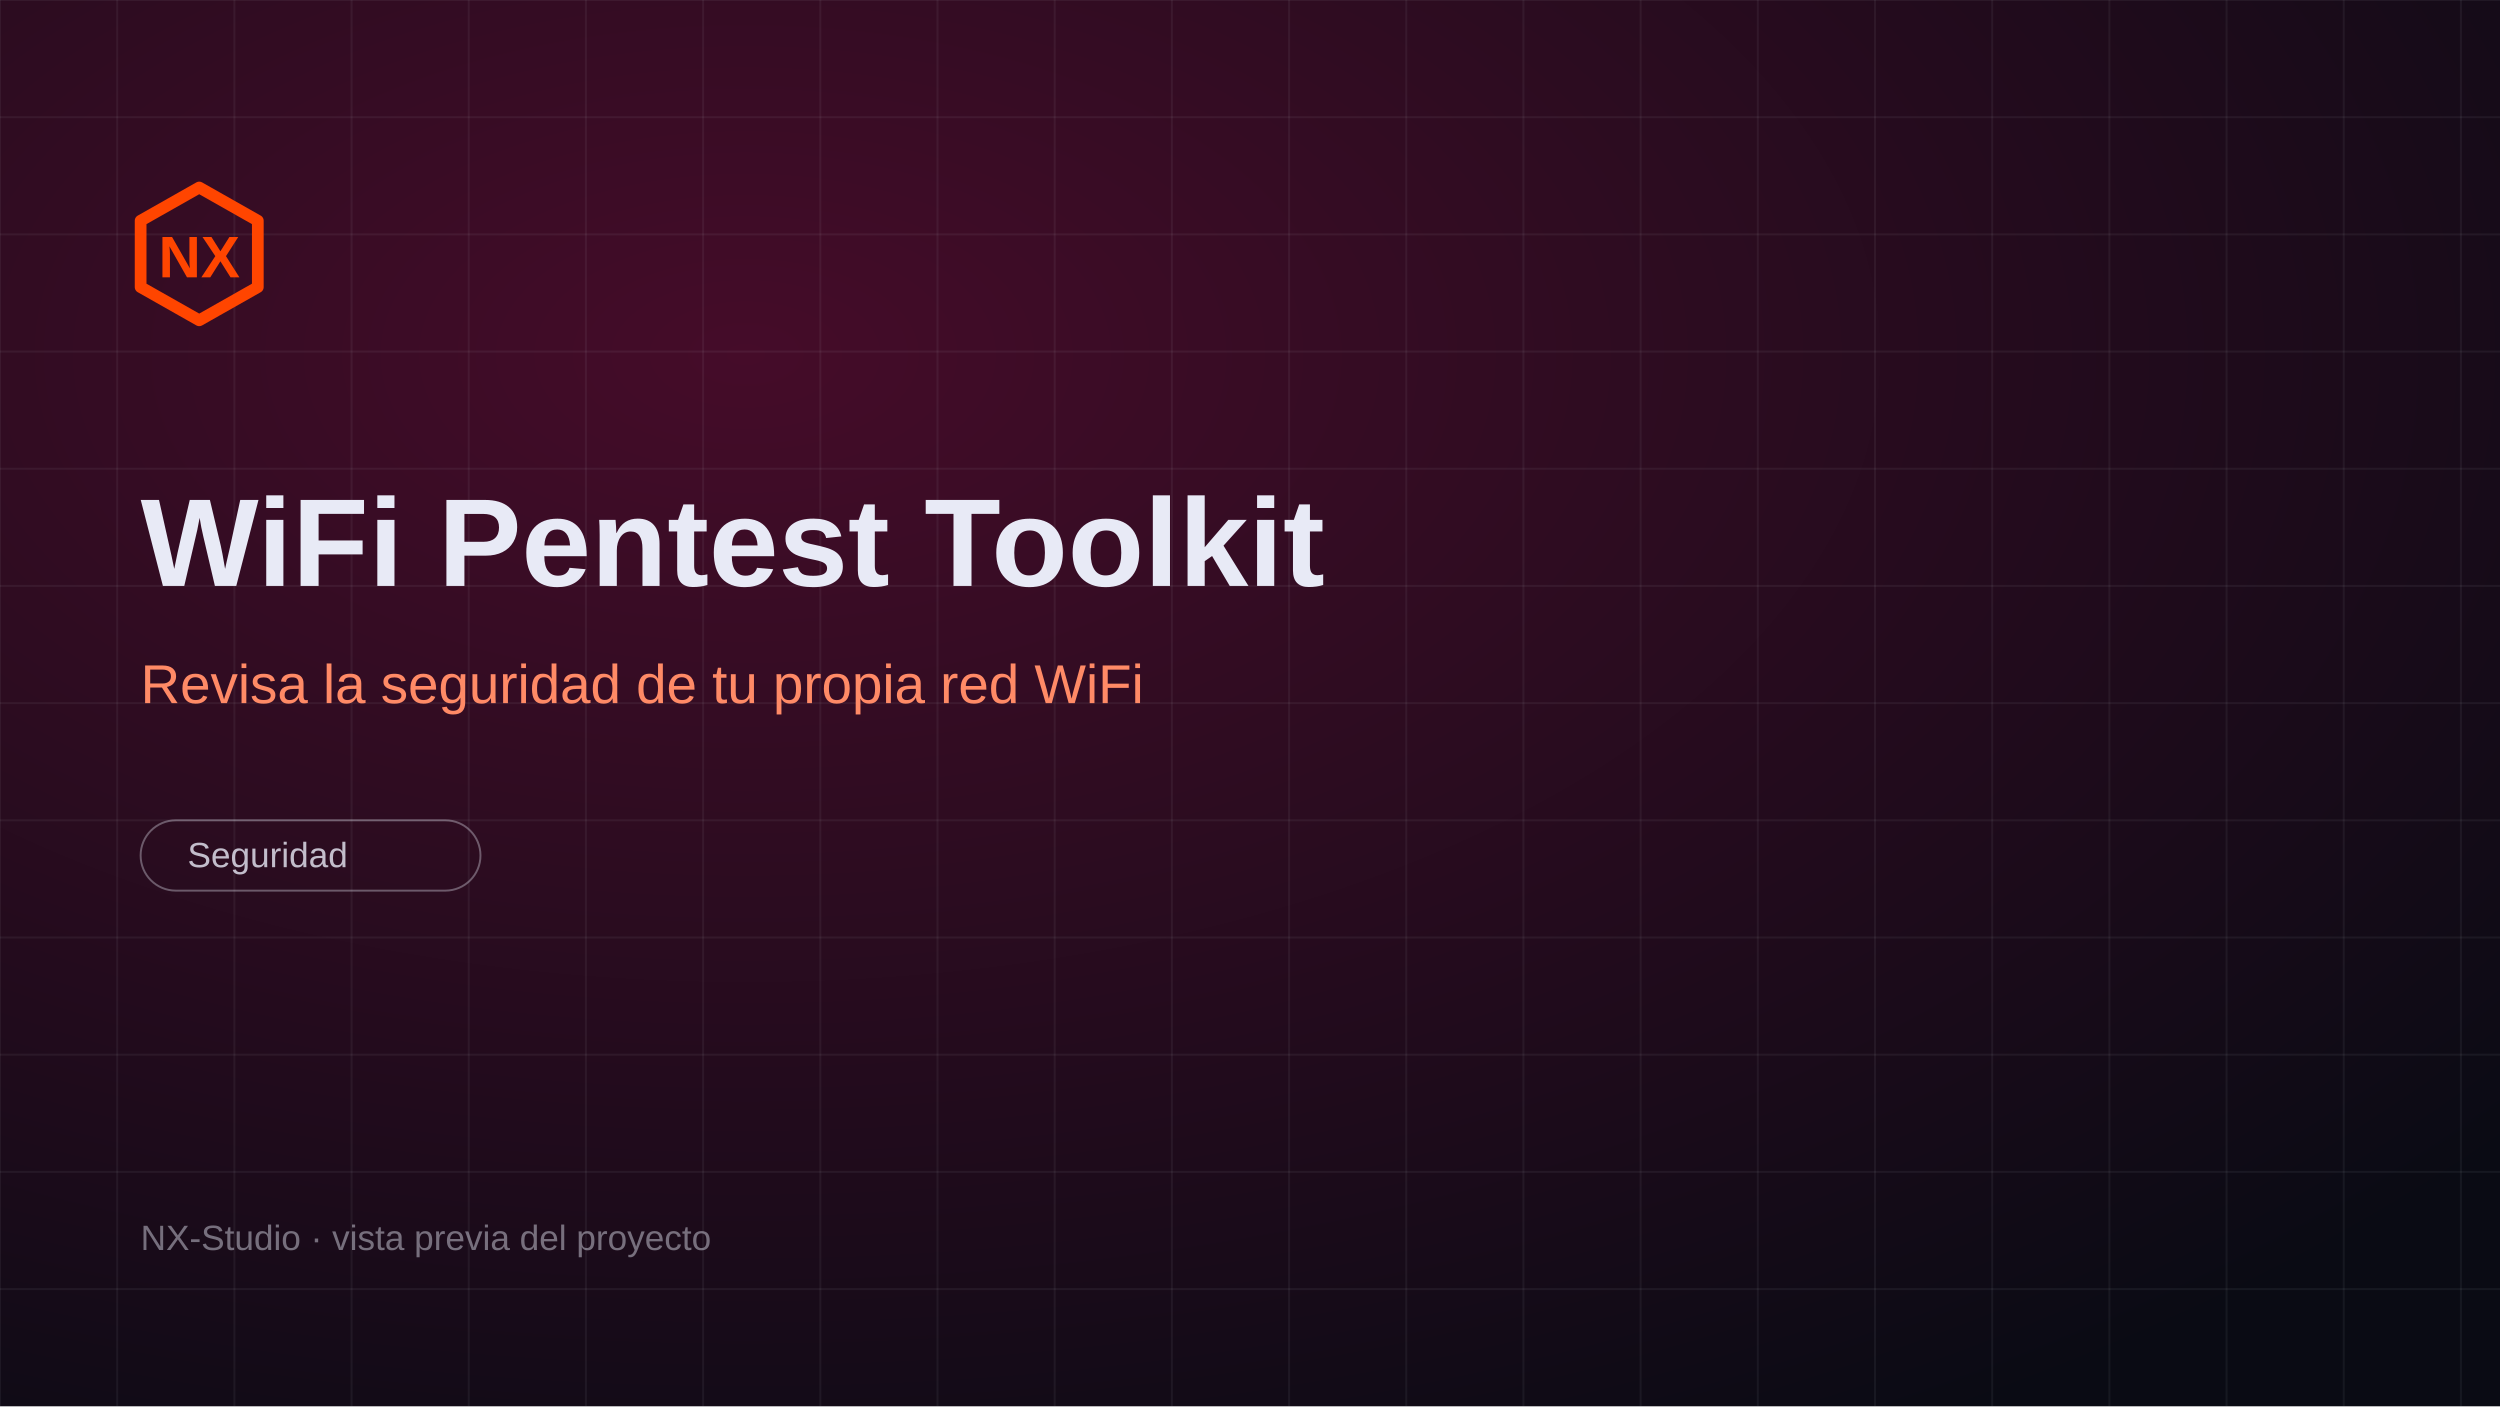
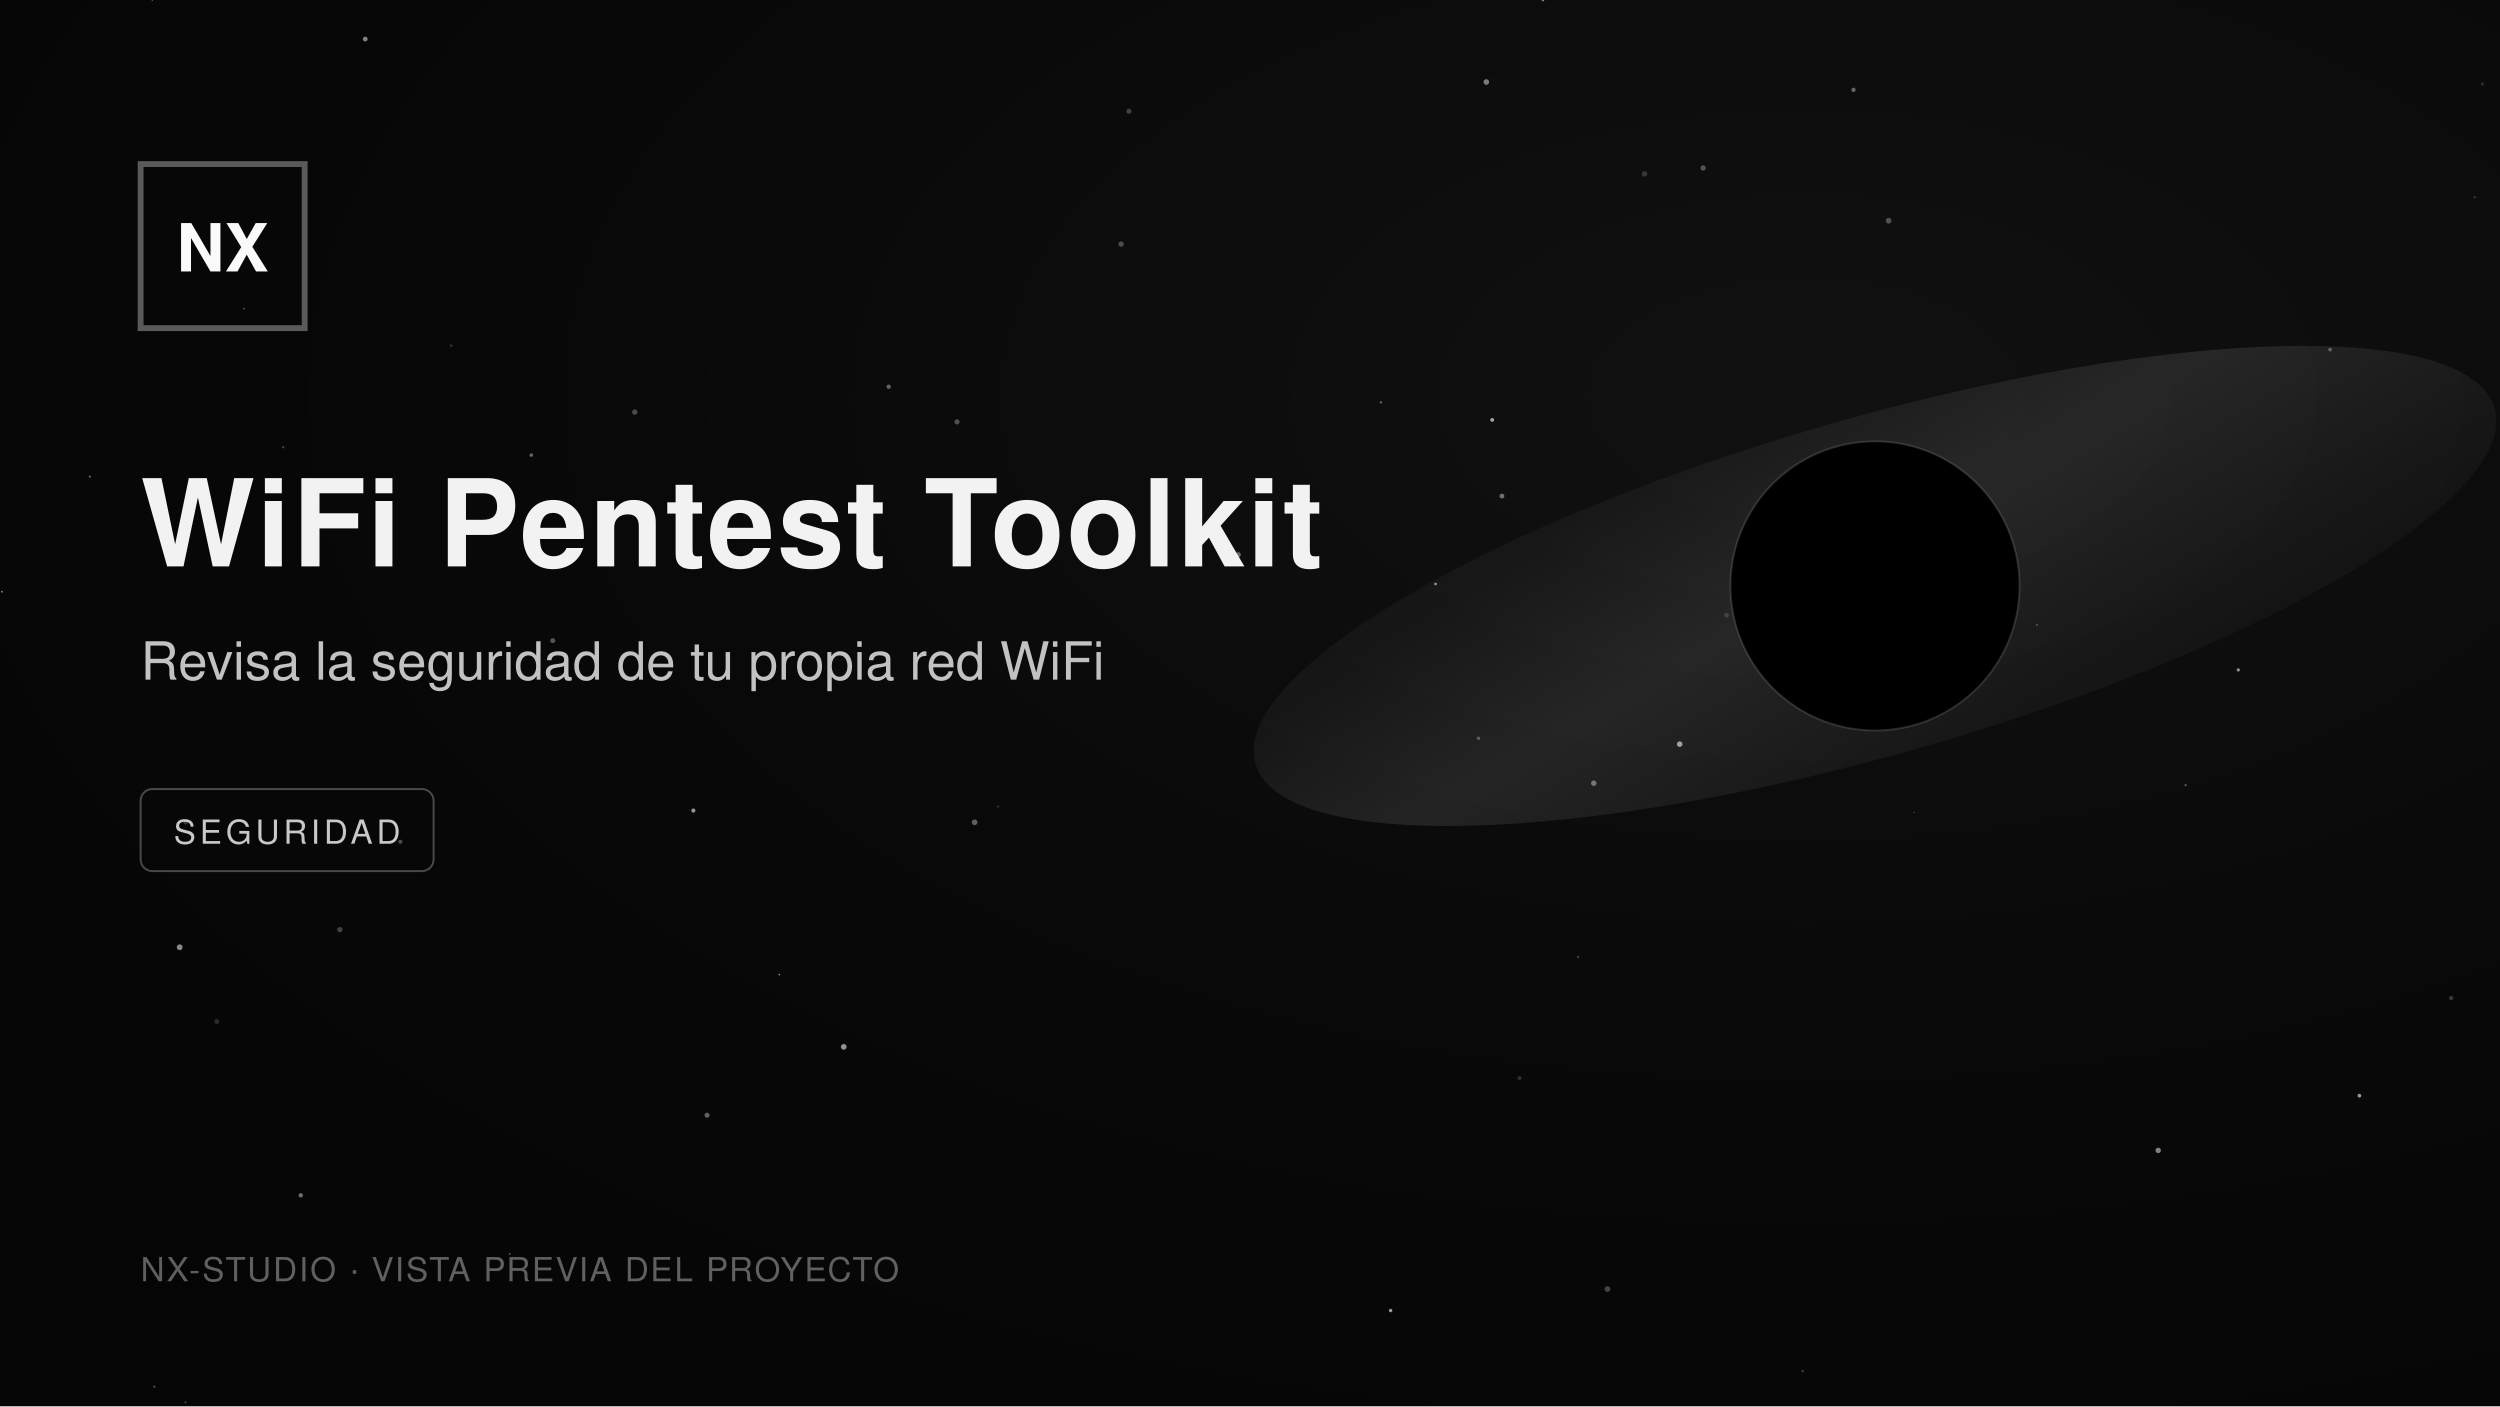
- <svg xmlns="http://www.w3.org/2000/svg" width="1280" height="720" viewBox="0 0 1280 720">
+ <svg xmlns="http://www.w3.org/2000/svg" width="1280" height="720" viewBox="0 0 1280 720" role="img">
  <defs>
-     <radialGradient id="g" cx="30%" cy="25%" r="90%">
-       <stop offset="0%" stop-color="hsl(330 70% 16%)" />
-       <stop offset="100%" stop-color="#0a0b14" />
+     <radialGradient id="nx-bg" cx="72%" cy="28%" r="95%">
+       <stop offset="0%" stop-color="#111111" />
+       <stop offset="55%" stop-color="#080808" />
+       <stop offset="100%" stop-color="#050505" />
    </radialGradient>
+     <linearGradient id="nx-disk" x1="0" y1="0" x2="1" y2="1">
+       <stop offset="0%" stop-color="#ffffff" stop-opacity="0" />
+       <stop offset="45%" stop-color="#ffffff" stop-opacity="0.10" />
+       <stop offset="100%" stop-color="#ffffff" stop-opacity="0" />
+     </linearGradient>
  </defs>
-   <rect width="1280" height="720" fill="url(#g)" />
-   <g stroke="#e8eaf6" stroke-opacity="0.06">
-     <line x1="0" y1="0" x2="1280" y2="0" />
-     <line x1="0" y1="60" x2="1280" y2="60" />
-     <line x1="0" y1="120" x2="1280" y2="120" />
-     <line x1="0" y1="180" x2="1280" y2="180" />
-     <line x1="0" y1="240" x2="1280" y2="240" />
-     <line x1="0" y1="300" x2="1280" y2="300" />
-     <line x1="0" y1="360" x2="1280" y2="360" />
-     <line x1="0" y1="420" x2="1280" y2="420" />
-     <line x1="0" y1="480" x2="1280" y2="480" />
-     <line x1="0" y1="540" x2="1280" y2="540" />
-     <line x1="0" y1="600" x2="1280" y2="600" />
-     <line x1="0" y1="660" x2="1280" y2="660" />
-     <line x1="0" y1="0" x2="0" y2="720" />
-     <line x1="60" y1="0" x2="60" y2="720" />
-     <line x1="120" y1="0" x2="120" y2="720" />
-     <line x1="180" y1="0" x2="180" y2="720" />
-     <line x1="240" y1="0" x2="240" y2="720" />
-     <line x1="300" y1="0" x2="300" y2="720" />
-     <line x1="360" y1="0" x2="360" y2="720" />
-     <line x1="420" y1="0" x2="420" y2="720" />
-     <line x1="480" y1="0" x2="480" y2="720" />
-     <line x1="540" y1="0" x2="540" y2="720" />
-     <line x1="600" y1="0" x2="600" y2="720" />
-     <line x1="660" y1="0" x2="660" y2="720" />
-     <line x1="720" y1="0" x2="720" y2="720" />
-     <line x1="780" y1="0" x2="780" y2="720" />
-     <line x1="840" y1="0" x2="840" y2="720" />
-     <line x1="900" y1="0" x2="900" y2="720" />
-     <line x1="960" y1="0" x2="960" y2="720" />
-     <line x1="1020" y1="0" x2="1020" y2="720" />
-     <line x1="1080" y1="0" x2="1080" y2="720" />
-     <line x1="1140" y1="0" x2="1140" y2="720" />
-     <line x1="1200" y1="0" x2="1200" y2="720" />
-     <line x1="1260" y1="0" x2="1260" y2="720" />
+   <rect width="1280" height="720" fill="url(#nx-bg)" />
+   <circle cx="764" cy="215" r="1.00" fill="#ffffff" fill-opacity="0.61" />
+   <circle cx="860" cy="381" r="1.43" fill="#ffffff" fill-opacity="0.58" />
+   <circle cx="95" cy="718" r="0.57" fill="#ffffff" fill-opacity="0.22" />
+   <circle cx="1271" cy="43" r="0.80" fill="#ffffff" fill-opacity="0.14" />
+   <circle cx="92" cy="485" r="1.50" fill="#ffffff" fill-opacity="0.52" />
+   <circle cx="949" cy="46" r="1.10" fill="#ffffff" fill-opacity="0.37" />
+   <circle cx="261" cy="642" r="0.39" fill="#ffffff" fill-opacity="0.52" />
+   <circle cx="187" cy="20" r="1.23" fill="#ffffff" fill-opacity="0.49" />
+   <circle cx="1105" cy="589" r="1.39" fill="#ffffff" fill-opacity="0.49" />
+   <circle cx="46" cy="244" r="0.50" fill="#ffffff" fill-opacity="0.45" />
+   <circle cx="490" cy="216" r="1.33" fill="#ffffff" fill-opacity="0.28" />
+   <circle cx="1119" cy="402" r="0.56" fill="#ffffff" fill-opacity="0.35" />
+   <circle cx="735" cy="299" r="0.69" fill="#ffffff" fill-opacity="0.54" />
+   <circle cx="769" cy="254" r="1.23" fill="#ffffff" fill-opacity="0.41" />
+   <circle cx="511" cy="413" r="0.61" fill="#ffffff" fill-opacity="0.16" />
+   <circle cx="757" cy="378" r="0.89" fill="#ffffff" fill-opacity="0.27" />
+   <circle cx="578" cy="57" r="1.30" fill="#ffffff" fill-opacity="0.22" />
+   <circle cx="154" cy="612" r="1.09" fill="#ffffff" fill-opacity="0.43" />
+   <circle cx="1193" cy="179" r="0.92" fill="#ffffff" fill-opacity="0.32" />
+   <circle cx="808" cy="490" r="0.60" fill="#ffffff" fill-opacity="0.22" />
+   <circle cx="790" cy="0" r="0.67" fill="#ffffff" fill-opacity="0.51" />
+   <circle cx="981" cy="311" r="0.78" fill="#ffffff" fill-opacity="0.37" />
+   <circle cx="325" cy="211" r="1.40" fill="#ffffff" fill-opacity="0.26" />
+   <circle cx="761" cy="42" r="1.44" fill="#ffffff" fill-opacity="0.46" />
+   <circle cx="574" cy="125" r="1.38" fill="#ffffff" fill-opacity="0.26" />
+   <circle cx="283" cy="328" r="1.31" fill="#ffffff" fill-opacity="0.30" />
+   <circle cx="1" cy="303" r="0.44" fill="#ffffff" fill-opacity="0.62" />
+   <circle cx="355" cy="415" r="1.07" fill="#ffffff" fill-opacity="0.57" />
+   <circle cx="923" cy="702" r="0.63" fill="#ffffff" fill-opacity="0.23" />
+   <circle cx="634" cy="284" r="1.32" fill="#ffffff" fill-opacity="0.37" />
+   <circle cx="1208" cy="561" r="0.96" fill="#ffffff" fill-opacity="0.58" />
+   <circle cx="499" cy="421" r="1.46" fill="#ffffff" fill-opacity="0.35" />
+   <circle cx="432" cy="536" r="1.47" fill="#ffffff" fill-opacity="0.56" />
+   <circle cx="231" cy="177" r="0.74" fill="#ffffff" fill-opacity="0.14" />
+   <circle cx="174" cy="476" r="1.36" fill="#ffffff" fill-opacity="0.24" />
+   <circle cx="707" cy="206" r="0.54" fill="#ffffff" fill-opacity="0.42" />
+   <circle cx="823" cy="660" r="1.49" fill="#ffffff" fill-opacity="0.24" />
+   <circle cx="872" cy="86" r="1.37" fill="#ffffff" fill-opacity="0.29" />
+   <circle cx="399" cy="499" r="0.44" fill="#ffffff" fill-opacity="0.54" />
+   <circle cx="455" cy="198" r="1.10" fill="#ffffff" fill-opacity="0.36" />
+   <circle cx="712" cy="671" r="0.88" fill="#ffffff" fill-opacity="0.61" />
+   <circle cx="95" cy="421" r="1.15" fill="#ffffff" fill-opacity="0.20" />
+   <circle cx="778" cy="552" r="1.06" fill="#ffffff" fill-opacity="0.15" />
+   <circle cx="1146" cy="343" r="0.86" fill="#ffffff" fill-opacity="0.53" />
+   <circle cx="967" cy="113" r="1.47" fill="#ffffff" fill-opacity="0.28" />
+   <circle cx="125" cy="158" r="0.38" fill="#ffffff" fill-opacity="0.50" />
+   <circle cx="980" cy="416" r="0.32" fill="#ffffff" fill-opacity="0.32" />
+   <circle cx="1043" cy="320" r="0.54" fill="#ffffff" fill-opacity="0.23" />
+   <circle cx="205" cy="431" r="1.06" fill="#ffffff" fill-opacity="0.28" />
+   <circle cx="842" cy="89" r="1.41" fill="#ffffff" fill-opacity="0.17" />
+   <circle cx="1267" cy="101" r="0.64" fill="#ffffff" fill-opacity="0.16" />
+   <circle cx="884" cy="315" r="1.18" fill="#ffffff" fill-opacity="0.14" />
+   <circle cx="78" cy="0" r="0.46" fill="#ffffff" fill-opacity="0.37" />
+   <circle cx="79" cy="710" r="0.71" fill="#ffffff" fill-opacity="0.20" />
+   <circle cx="272" cy="233" r="0.91" fill="#ffffff" fill-opacity="0.38" />
+   <circle cx="1255" cy="511" r="1.08" fill="#ffffff" fill-opacity="0.20" />
+   <circle cx="362" cy="571" r="1.28" fill="#ffffff" fill-opacity="0.37" />
+   <circle cx="111" cy="523" r="1.27" fill="#ffffff" fill-opacity="0.15" />
+   <circle cx="145" cy="229" r="0.59" fill="#ffffff" fill-opacity="0.25" />
+   <circle cx="816" cy="401" r="1.41" fill="#ffffff" fill-opacity="0.39" />
+   <ellipse cx="960" cy="300" rx="330" ry="86" fill="url(#nx-disk)" transform="rotate(-16 960 300)" />
+   <circle cx="960" cy="300" r="74" fill="#000000" />
+   <circle cx="960" cy="300" r="74" fill="none" stroke="#ffffff" stroke-opacity="0.14" stroke-width="1" />
+   <g transform="translate(72,84)">
+     <rect x="0" y="0" width="84" height="84" fill="none" stroke="#f2f2f2" stroke-opacity="0.35" stroke-width="3" />
+     <text x="42" y="55" text-anchor="middle" font-family="Helvetica, Arial, sans-serif" font-weight="700" font-size="34" fill="#fafafa">NX</text>
  </g>
-   <g transform="translate(72,96)" stroke="#ff4500" stroke-width="6" fill="none" stroke-linejoin="round">
-     <path d="M30 0 L60 17 L60 51 L30 68 L0 51 L0 17 Z" />
-     <text x="30" y="46" text-anchor="middle" font-family="Arial, sans-serif" font-weight="700" font-size="30" fill="#ff4500" stroke="none">NX</text>
-   </g>
-   <text x="72" y="300" font-family="Arial, sans-serif" font-weight="700" font-size="64" fill="#e8eaf6">WiFi Pentest Toolkit</text>
-   <text x="72" y="360" font-family="Arial, sans-serif" font-size="28" fill="#ff8a66">Revisa la seguridad de tu propia red WiFi</text>
-   <rect x="72" y="420" rx="18" width="174" height="36" fill="none" stroke="#e8eaf6" stroke-opacity="0.35" />
-   <text x="96" y="444" font-family="Arial, sans-serif" font-size="18" fill="#e8eaf6" fill-opacity="0.8">Seguridad</text>
-   <text x="72" y="640" font-family="Arial, sans-serif" font-size="18" fill="#e8eaf6" fill-opacity="0.45">NX-Studio · vista previa del proyecto</text>
+   <text x="72" y="290" font-family="Helvetica, Arial, sans-serif" font-weight="700" font-size="62" letter-spacing="1" fill="#f2f2f2">WiFi Pentest Toolkit</text>
+   <text x="72" y="348" font-family="Helvetica, Arial, sans-serif" font-size="27" fill="#c2c2c2">Revisa la seguridad de tu propia red WiFi</text>
+   <rect x="72" y="404" rx="6" width="150" height="42" fill="none" stroke="#f2f2f2" stroke-opacity="0.28" />
+   <text x="147" y="432" text-anchor="middle" font-family="Helvetica, Arial, sans-serif" font-size="17" letter-spacing="2" fill="#f2f2f2" fill-opacity="0.82">SEGURIDAD</text>
+   <text x="72" y="656" font-family="Helvetica, Arial, sans-serif" font-size="17" letter-spacing="1" fill="#f2f2f2" fill-opacity="0.38">NX-STUDIO · VISTA PREVIA DEL PROYECTO</text>
</svg>
